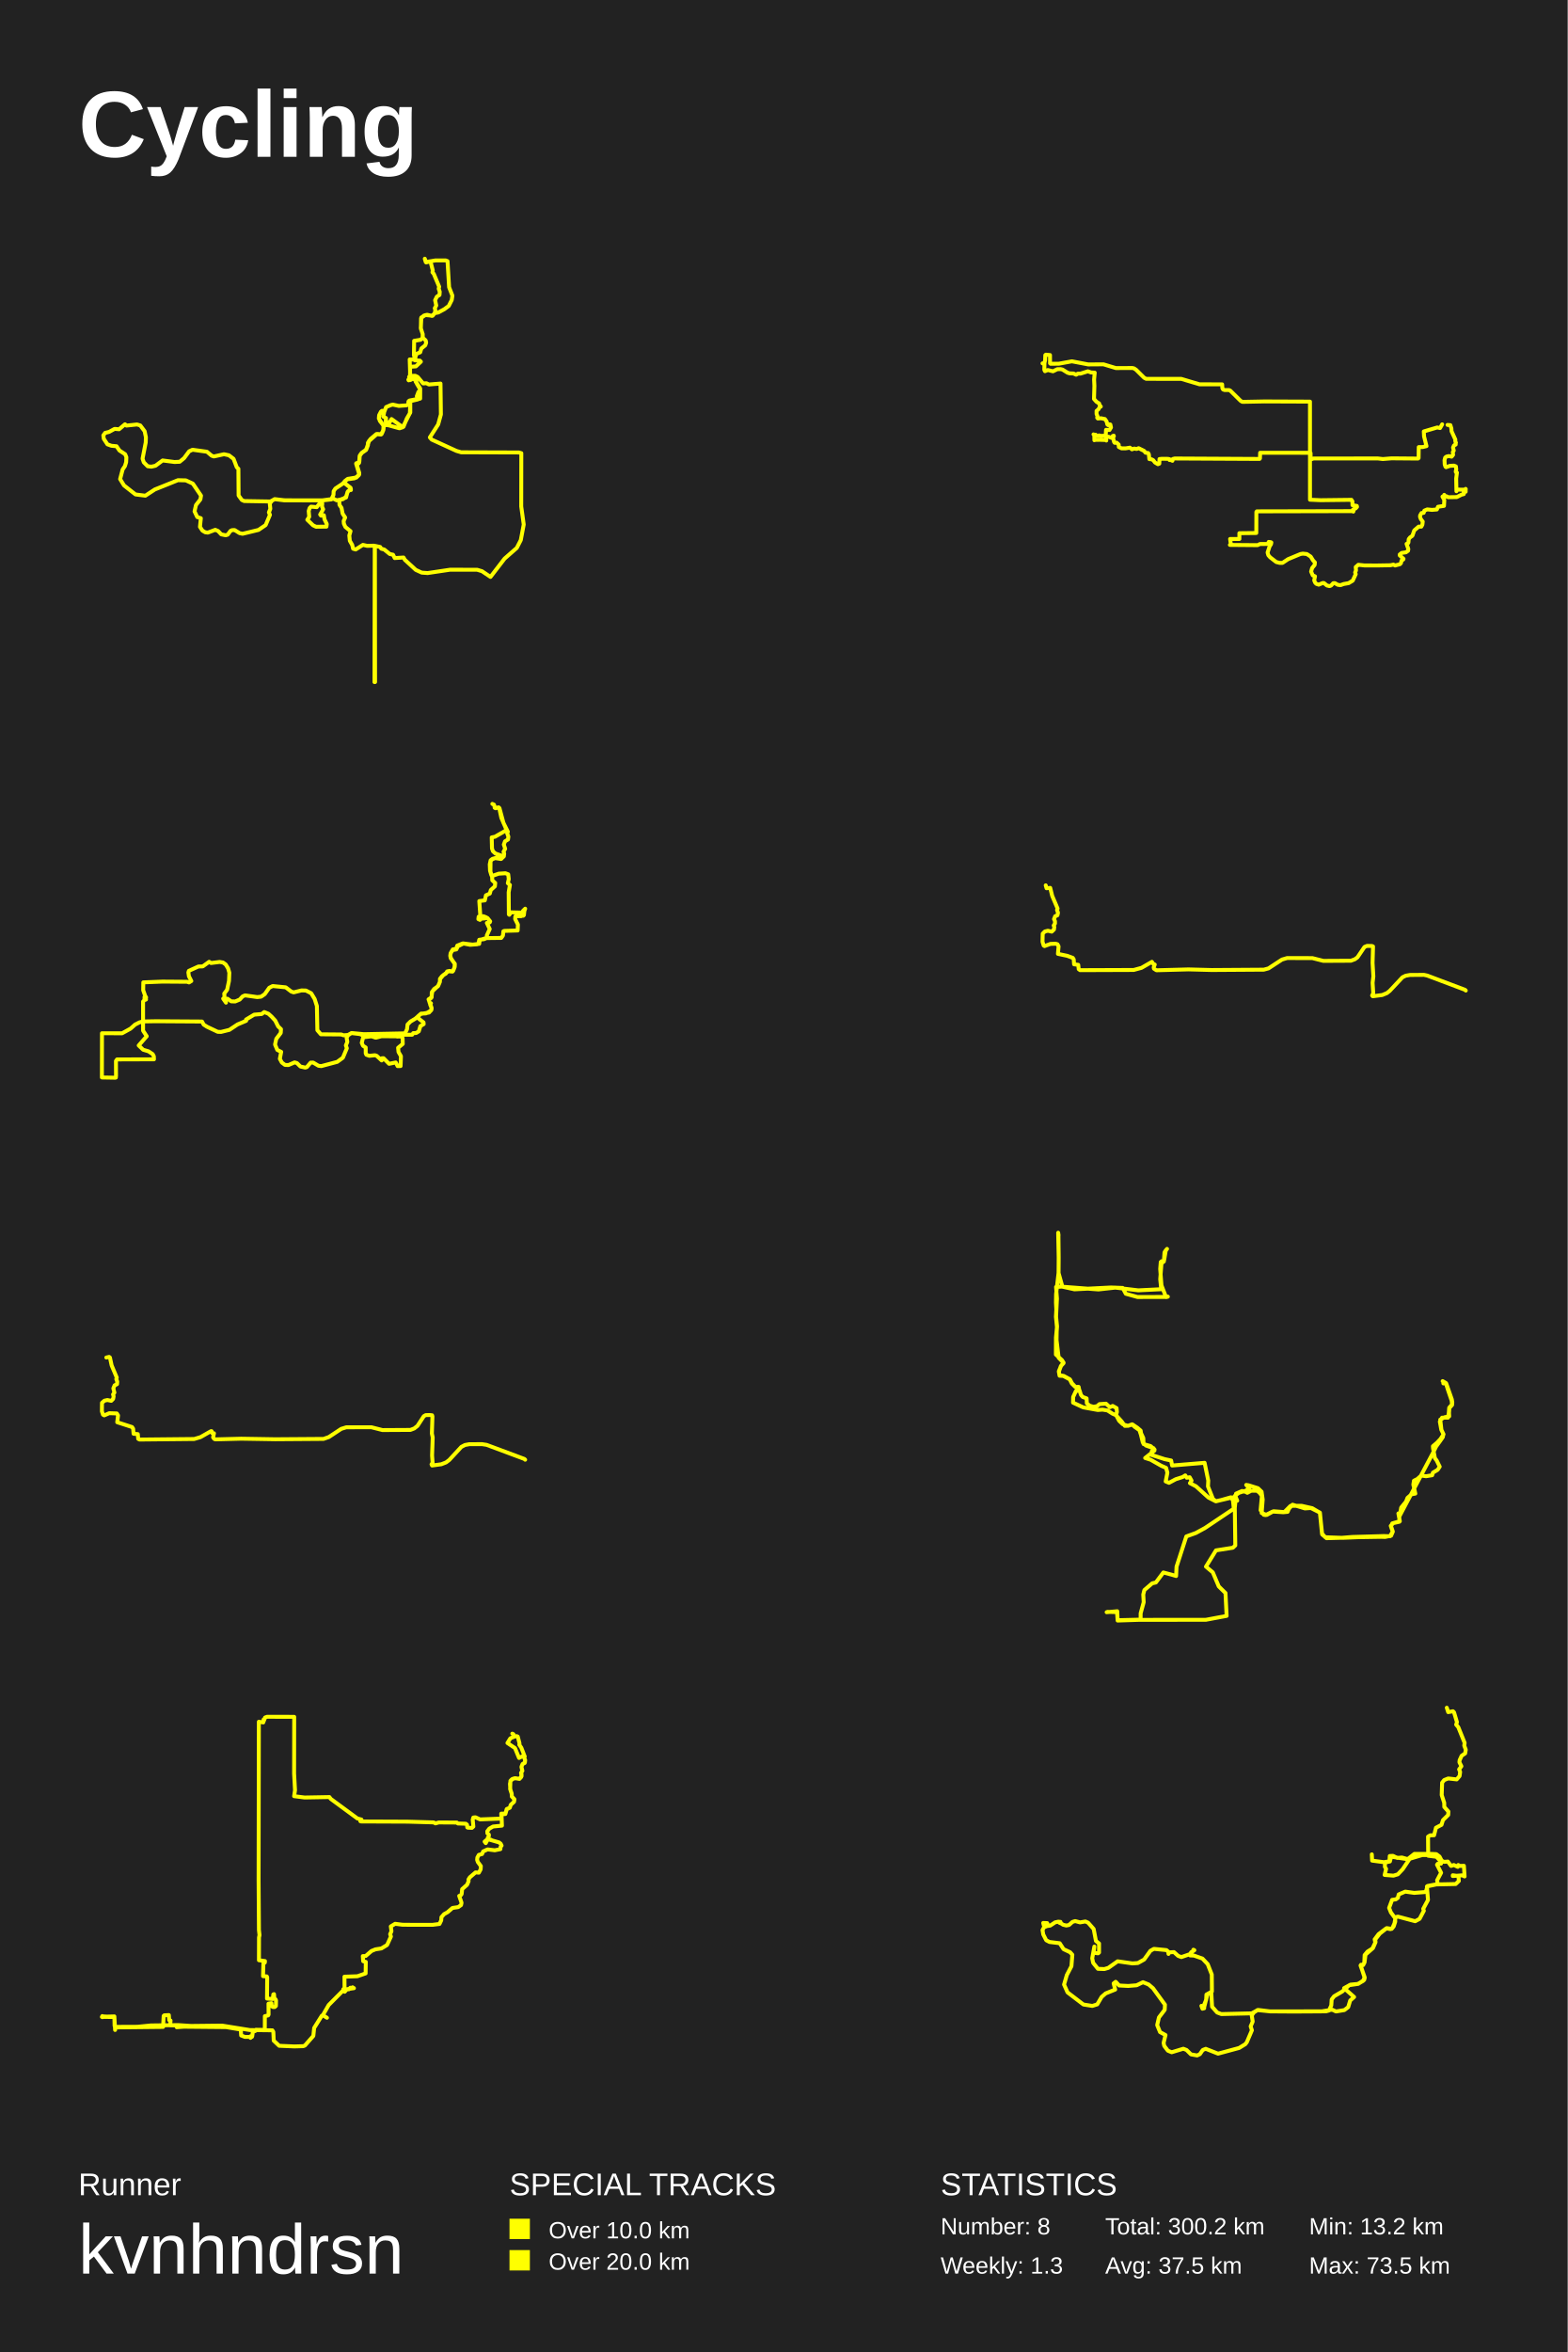
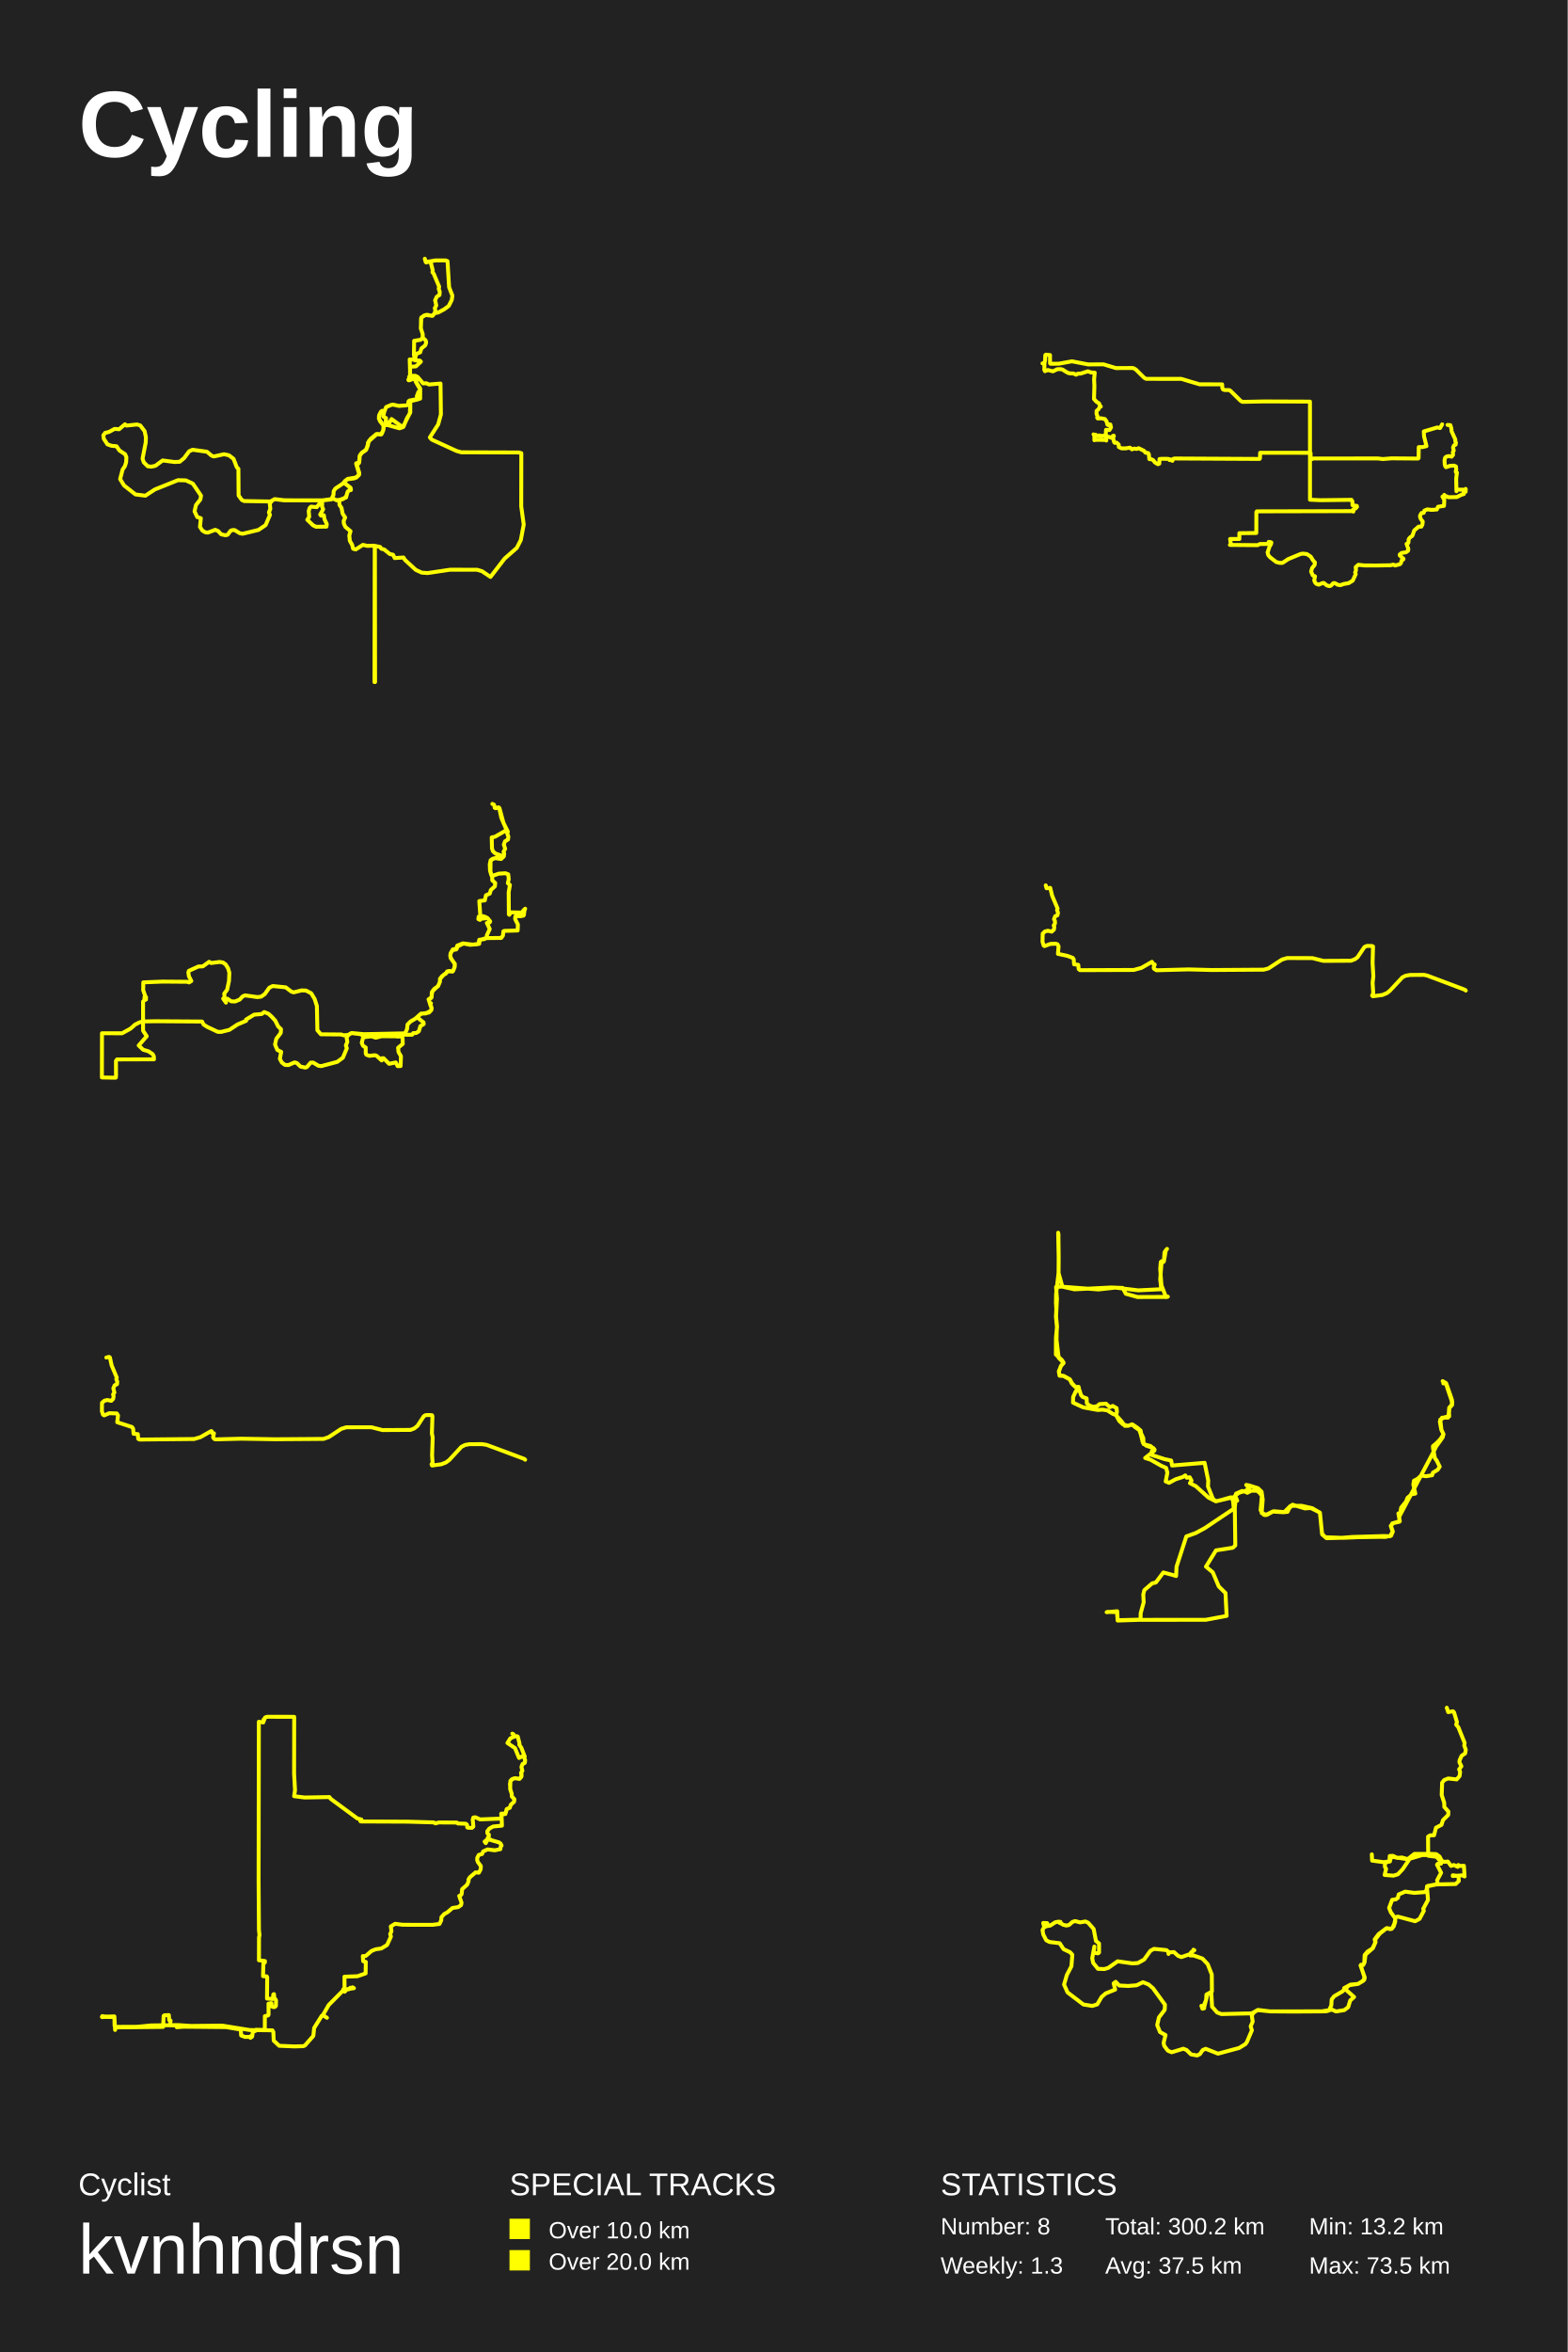
<svg xmlns="http://www.w3.org/2000/svg" baseProfile="full" height="300mm" version="1.1" viewBox="0,0,200,300" width="200mm">
  <defs />
  <rect fill="#222222" height="300" width="200" x="0" y="0" />
  <text fill="#FFFFFF" style="font-size:12px; font-family:Arial; font-weight:bold;" x="10" y="20">Cycling</text>
-   <text fill="#FFFFFF" style="font-size:4px; font-family:Arial" x="10" y="280">Runner</text>
+   <text fill="#FFFFFF" style="font-size:4px; font-family:Arial" x="10" y="280">Cyclist</text>
  <text fill="#FFFFFF" style="font-size:9px; font-family:Arial" x="10" y="290">kvnhndrsn</text>
  <text fill="#FFFFFF" style="font-size:4px; font-family:Arial" x="65" y="280">SPECIAL TRACKS</text>
  <rect fill="#FFFF00" height="2.6" width="2.6" x="65" y="283" />
  <text fill="#FFFFFF" style="font-size:3px; font-family:Arial" x="70" y="285.5">Over 10.0 km</text>
  <rect fill="#FFFF00" height="2.6" width="2.6" x="65" y="287" />
  <text fill="#FFFFFF" style="font-size:3px; font-family:Arial" x="70" y="289.5">Over 20.0 km</text>
  <text fill="#FFFFFF" style="font-size:4px; font-family:Arial" x="120" y="280">STATISTICS</text>
  <text fill="#FFFFFF" style="font-size:3px; font-family:Arial" x="120" y="285">Number: 8</text>
  <text fill="#FFFFFF" style="font-size:3px; font-family:Arial" x="120" y="290">Weekly: 1.3</text>
  <text fill="#FFFFFF" style="font-size:3px; font-family:Arial" x="141" y="285">Total: 300.2 km</text>
  <text fill="#FFFFFF" style="font-size:3px; font-family:Arial" x="141" y="290">Avg: 37.5 km</text>
  <text fill="#FFFFFF" style="font-size:3px; font-family:Arial" x="167" y="285">Min: 13.2 km</text>
  <text fill="#FFFFFF" style="font-size:3px; font-family:Arial" x="167" y="290">Max: 73.5 km</text>
  <polyline fill="none" opacity="1" points="54.194,33.0 54.361,33.477 54.781,33.366 54.943,33.453 55.211,34.486 55.171,34.732 55.338,34.923 56.026,36.568 55.965,36.822 56.102,37.204 56.071,37.625 55.732,37.839 55.51,38.292 55.656,38.968 55.464,39.317 55.54,39.54 55.464,39.961 55.105,40.295 54.493,40.144 54.068,40.255 53.719,40.604 53.694,41.923 53.926,42.607 53.941,43.091 54.306,43.417 54.371,43.703 54.25,44.052 53.754,44.45 53.608,44.934 53.092,45.157 52.915,45.959 53.567,45.999 53.694,46.134 53.061,46.73 52.323,46.785 52.303,48.374 52.434,48.438 52.454,48.287 52.626,48.231 53.087,48.342 53.127,48.795 53.608,49.55 53.603,50.844 52.353,51.178 52.292,52.695 51.382,54.498 50.962,54.633 49.525,54.236 49.121,54.228 48.964,54.339 48.913,54.848 48.67,55.388 48.099,55.348 47.082,56.245 46.703,57.389 46.146,57.778 45.878,58.151 45.817,59.025 45.742,59.112 45.463,59.081 45.838,60.343 45.802,60.574 45.463,60.915 44.381,61.074 43.946,61.431 43.941,61.622 44.725,62.225 44.765,62.376 44.34,62.733 44.148,63.456 43.283,63.782 43.308,64.401 43.571,64.782 43.708,65.513 44.037,66.013 43.839,66.457 43.87,66.791 44.062,67.212 44.72,67.752 44.563,68.299 44.629,68.982 44.932,69.506 45.048,69.99 45.377,70.086 46.298,69.498 46.844,69.625 47.684,69.601 47.805,69.705 47.775,87.0 47.851,86.992 47.831,69.625 48.503,69.768 48.64,69.99 49.025,70.094 49.728,70.665 50.142,70.753 50.355,71.181 51.478,71.11 51.655,71.411 53.046,72.69 53.805,73.039 54.554,73.094 57.427,72.666 60.877,72.674 61.489,72.856 62.577,73.587 64.372,71.253 65.93,69.887 66.441,68.887 66.816,66.902 66.497,64.599 66.507,57.802 66.209,57.715 58.833,57.691 58.236,57.516 55.08,56.071 54.837,55.793 55.899,54.141 56.248,52.862 56.198,48.922 54.715,49.041 54.402,48.882 53.982,48.906 53.284,48.08 52.97,47.929 52.328,47.953 52.196,48.064 52.217,48.311 52.348,48.43 52.505,48.263 52.94,48.295 53.041,48.7 53.587,49.526 53.608,49.86 53.4,50.002 53.193,50.543 53.274,50.956 52.464,51.146 52.343,51.265 52.343,52.624 51.898,53.386 51.478,54.427 51.346,54.466 49.95,53.45 49.692,53.894 49.197,53.799 49.252,53.331 48.903,53.14 49.03,52.481 48.66,52.465 48.418,52.862 48.342,53.323 48.463,53.696 48.928,54.284 48.898,54.887 48.6,55.427 48.074,55.38 47.112,56.19 46.925,56.515 46.945,56.777 46.723,57.349 46.151,57.778 45.893,58.143 45.822,58.993 45.777,59.089 45.438,59.112 45.822,60.28 45.747,60.645 45.226,61.01 44.305,61.137 43.662,61.733 42.787,62.313 42.565,62.654 42.544,63.123 42.266,63.702 41.189,63.821 41.052,64.107 40.825,64.139 40.415,64.687 39.676,64.623 39.499,64.806 39.383,65.179 39.449,65.917 39.206,66.299 39.939,67.005 40.319,67.188 41.649,67.172 41.69,66.838 41.396,66.235 41.315,65.719 40.951,65.767 40.845,65.632 41.229,64.957 41.077,64.607 41.113,64.242 40.997,63.821 36.257,63.821 35.058,63.67 34.486,63.964 31.153,63.909 30.854,63.774 30.439,63.202 30.414,59.795 30.207,59.605 29.797,58.525 29.205,58.072 28.578,57.937 27.278,58.223 26.994,58.12 26.402,57.619 24.561,57.365 24.131,57.564 23.484,58.437 22.922,58.898 22.27,58.93 20.747,58.731 19.836,59.406 19.31,59.525 18.84,59.47 18.344,58.969 18.187,58.501 18.592,56.428 18.612,55.769 18.45,54.998 17.899,54.268 17.479,54.141 16.134,54.284 15.946,54.117 15.193,54.752 14.621,54.705 13.908,55.094 13.412,55.213 13.184,55.531 13.24,55.967 13.705,56.674 14.211,56.857 14.869,56.92 15.238,57.46 15.967,57.937 16.123,58.318 16.093,58.954 15.936,59.454 15.643,59.891 15.324,61.106 15.82,61.916 17.287,63.067 18.546,63.226 19.756,62.432 22.705,61.248 23.706,61.272 24.602,61.685 25.644,63.218 25.568,63.694 25.001,64.425 24.819,65.227 25.163,65.949 25.623,66.1 25.512,67.204 25.826,67.68 26.185,67.894 26.519,67.934 27.46,67.577 27.819,67.728 28.219,68.156 28.79,68.276 29.048,68.196 29.417,67.704 29.62,67.617 29.933,67.609 30.571,68.006 30.945,68.085 32.979,67.593 33.889,66.973 34.441,65.671 34.304,65.362 34.486,64.901 34.42,64.234 34.699,63.861 35.038,63.662 36.257,63.805 38.872,63.829 41.118,63.821 42.57,63.623 42.944,63.813 43.748,63.67 44.153,63.353 44.371,62.678 44.694,62.424 44.77,62.503 44.72,62.209 43.971,61.63 43.971,61.383 44.355,61.082 45.468,60.899 45.828,60.486 45.433,59.144 45.843,58.89 45.898,58.096 46.146,57.754 46.667,57.389 46.935,56.801 46.94,56.468 47.269,55.999 48.018,55.364 48.605,55.411 48.767,55.205 48.933,54.721 48.928,54.315 48.332,53.378 48.367,52.957 48.6,52.505 48.731,52.401 49.075,52.401 49.257,51.925 49.849,51.671 50.112,51.607 50.881,51.774 51.867,51.702 52.085,51.567 52.11,51.21 52.222,51.091 53.274,50.884 53.178,50.535 53.39,49.971 53.603,49.836 53.587,49.629 53.178,48.938 53.051,48.398 52.955,48.279 52.571,48.279 52.783,48.271 52.727,48.191 52.419,48.406 52.095,48.43 52.131,48.509 52.535,48.295 52.803,48.374 52.535,48.271 52.303,48.485 52.146,48.414 52.328,47.778 52.267,45.848 52.874,45.872 52.98,45.776 52.996,45.514 52.844,45.467 52.808,45.268 52.834,43.473 53.663,43.337 53.916,43.099 53.921,42.614 53.684,41.86 53.754,40.493 54.28,40.183 55.196,40.271 55.464,39.937 55.914,39.858 56.693,39.436 57.25,39.023 57.634,38.26 57.715,37.712 57.295,36.632 57.093,33.31 56.855,33.215 55.56,33.215 54.316,33.429 54.199,33.032" stroke="#FFFF00" stroke-dasharray="none" stroke-linecap="round" stroke-linejoin="round" stroke-width="0.5" />
  <polyline fill="none" opacity="1" points="183.986,54.125 183.717,54.598 183.359,54.523 181.645,55.029 181.675,55.661 181.988,56.902 181.493,57.024 180.998,57.029 180.98,58.429 180.903,58.49 177.527,58.462 176.412,58.551 175.786,58.476 167.563,58.481 167.208,58.612 167.199,57.783 167.104,57.755 160.947,57.75 160.762,57.755 160.741,58.471 160.69,58.537 149.87,58.481 149.622,58.542 149.575,58.776 149.253,58.621 149.202,58.677 149.205,58.57 149.014,58.527 148.239,58.518 147.923,58.551 147.902,59.136 147.723,59.211 147.351,58.991 147.13,58.701 146.906,58.584 146.629,58.56 146.566,57.947 146.477,57.788 146.143,57.741 145.961,57.511 145.257,57.165 145.007,57.272 144.703,57.211 144.411,57.315 144.154,57.099 143.612,57.188 143.078,57.188 142.735,57.015 142.717,56.706 142.452,56.462 142.21,56.481 142.127,56.373 142.037,55.984 141.924,55.853 142.1,55.657 142.085,55.568 141.963,55.61 141.832,55.858 141.405,55.703 141.173,55.713 141.11,55.891 141.137,56.191 141.107,56.125 140.305,56.097 139.637,56.106 139.619,56.153 139.607,55.507 139.506,55.404 139.604,55.465 139.786,55.455 139.804,55.539 139.923,55.586 140.293,55.586 140.207,55.535 140.451,55.6 141.065,55.572 141.104,54.828 141.545,54.842 141.736,54.523 141.656,54.153 141.56,54.12 141.393,54.233 141.277,54.153 141.176,53.76 140.961,53.45 140.454,53.347 140.057,53.38 139.974,53.282 140.019,53.104 139.896,52.799 139.893,52.415 140.129,52.214 140.308,51.9 140.436,51.858 140.29,51.68 140.218,51.455 139.879,51.239 139.568,50.888 139.619,49.211 139.58,48.405 139.661,47.534 139.187,47.506 138.79,47.36 137.848,47.655 137.502,47.66 137.291,47.796 136.951,47.641 136.465,47.623 136.193,47.538 135.555,47.14 135.314,47.084 134.884,47.093 134.336,47.36 133.68,47.196 133.316,47.346 133.227,47.168 133.25,46.315 133.0,46.348 133.185,46.395 133.242,46.315 133.331,45.95 133.355,45.294 133.426,45.238 133.957,45.285 133.96,46.339 134.023,46.4 135.09,46.39 136.751,46.086 138.832,46.484 140.776,46.47 142.362,46.948 144.467,46.939 144.679,46.99 144.938,47.163 145.97,48.185 146.226,48.321 150.702,48.325 153.027,49.019 155.917,49.024 155.944,49.506 156.036,49.679 156.23,49.75 156.781,49.75 156.951,49.82 158.275,51.127 158.499,51.258 161.316,51.202 167.122,51.225 167.125,63.739 168.49,63.8 172.417,63.753 172.396,63.828 172.536,63.936 172.545,64.437 173.097,64.53 173.124,64.652 172.942,64.849 172.611,64.998 172.679,65.167 172.649,65.256 172.575,65.195 160.344,65.223 160.282,65.303 160.273,67.985 158.114,68.009 158.117,68.748 156.933,68.748 157.026,69.389 156.907,69.506 160.434,69.535 160.741,69.389 161.65,69.385 161.784,69.31 161.856,69.123 162.104,69.151 162.193,69.193 162.151,69.413 161.969,69.694 161.713,70.475 161.814,70.826 162.047,71.089 162.822,71.688 163.248,71.795 163.621,71.795 164.328,71.323 165.905,70.667 166.209,70.616 166.719,70.667 167.214,70.995 167.521,71.491 167.751,71.734 167.718,72.057 167.393,72.455 167.268,72.9 167.473,73.382 167.763,73.513 167.661,74.032 167.786,74.318 167.93,74.468 168.237,74.575 168.756,74.36 168.905,74.369 169.283,74.678 169.62,74.762 169.811,74.687 170.091,74.388 170.291,74.374 170.67,74.589 171.007,74.641 171.418,74.491 172.053,74.379 172.578,74.06 172.957,73.232 172.882,73.012 172.995,72.75 172.957,72.329 173.291,72.039 174.072,72.123 175.679,72.128 177.387,72.099 177.766,72.015 177.975,72.128 178.604,71.964 178.729,71.828 178.804,71.496 179.027,71.36 179.057,71.276 178.571,70.836 178.571,70.728 178.818,70.527 179.364,70.447 179.635,70.251 179.671,70.035 179.445,69.371 179.585,69.338 179.677,69.221 179.716,68.772 179.883,68.556 180.19,68.336 180.423,67.658 180.989,67.171 181.323,67.175 181.46,66.932 181.508,66.529 181.272,66.22 181.165,65.939 181.171,65.748 181.347,65.439 181.627,65.41 181.714,65.13 182.083,64.975 182.677,65.036 183.309,64.984 183.455,64.638 184.218,64.526 184.26,63.767 184.024,63.346 184.242,63.285 184.251,63.121 184.43,63.336 184.573,63.313 184.734,63.421 185.855,63.402 186.445,63.102 186.747,63.023 186.735,62.555 186.729,62.648 186.854,62.746 187.0,62.395 186.94,62.423 186.94,62.381 186.985,62.723 186.982,62.358 186.815,62.545 186.854,62.512 186.77,62.545 186.687,62.461 185.882,62.447 185.807,62.658 185.775,61.028 185.87,60.274 185.736,60.227 185.718,60.134 185.781,59.871 185.739,59.492 185.5,59.389 184.987,59.417 184.484,59.59 184.409,59.534 184.311,59.23 184.287,58.691 184.373,58.364 184.528,58.242 184.838,58.172 185.196,58.246 185.378,58.017 185.345,57.666 185.467,57.474 185.375,57.085 185.491,56.823 185.715,56.701 185.679,56.598 185.745,56.476 185.652,56.242 185.673,56.078 185.181,54.996 185.163,54.654 185.032,54.228 184.671,54.2" stroke="#FFFF00" stroke-dasharray="none" stroke-linecap="round" stroke-linejoin="round" stroke-width="0.5" />
  <polyline fill="none" opacity="1" points="62.809,102.538 63.021,102.636 63.155,103.066 63.612,102.976 63.718,103.066 64.227,104.954 64.794,106.094 64.708,106.297 64.857,106.713 64.808,107.083 64.429,107.309 64.275,107.724 64.448,108.26 64.237,108.653 64.323,108.872 64.275,109.234 63.919,109.566 63.17,109.453 62.79,109.604 62.583,109.83 62.569,111.174 62.785,111.861 62.804,112.284 63.179,112.623 63.136,113.053 62.617,113.521 62.487,113.974 61.997,114.193 61.853,114.842 61.146,114.933 61.281,116.88 61.67,116.865 62.016,117.001 61.93,117.137 61.391,117.182 61.233,117.333 61.026,117.235 61.065,116.925 61.612,116.865 62.189,117.091 62.535,117.521 62.473,117.657 62.112,117.725 62.478,118.495 62.103,119.325 62.165,119.612 61.752,119.793 61.142,119.868 61.036,120.344 60.882,120.442 59.969,120.51 59.128,120.344 58.402,120.706 58.219,121.098 57.734,121.189 57.494,121.589 57.441,121.913 57.503,122.223 58.022,122.932 57.974,123.438 57.729,123.928 57.201,123.883 56.384,124.524 56.129,124.849 56.119,125.241 55.884,125.792 55.384,126.146 55.081,126.569 55.072,127.195 54.673,127.467 55.062,128.546 55.043,128.802 54.735,129.149 53.687,129.33 52.981,129.934 52.371,130.296 51.996,130.673 51.924,131.284 51.669,131.805 46.402,131.91 44.854,131.76 44.397,132.009 43.835,132.054 43.537,131.948 40.937,131.926 40.49,131.405 40.428,128.319 40.144,127.429 39.702,126.69 39.024,126.343 38.467,126.328 37.462,126.577 37.155,126.471 36.453,125.935 34.786,125.769 34.353,125.988 33.776,126.803 33.31,127.127 32.82,127.18 31.263,126.961 30.955,127.09 30.575,127.497 30.004,127.738 29.499,127.723 29.009,127.384 28.759,127.603 28.831,127.889 28.47,127.376 28.648,127.256 28.61,126.727 28.975,126.245 29.215,125.113 29.259,124.072 29.1,123.513 28.792,123.015 28.442,122.766 28.009,122.698 26.923,122.834 26.687,122.676 25.87,123.264 25.308,123.279 24.097,123.83 24.03,124.034 24.102,124.524 24.409,125.128 24.116,125.309 23.866,125.226 20.733,125.203 18.282,125.301 18.267,126.297 18.536,127.067 18.503,127.444 18.628,127.489 18.565,127.301 18.637,127.24 18.551,127.12 18.498,127.316 18.637,127.256 18.628,127.18 18.488,127.203 18.431,127.565 18.44,127.15 18.532,127.044 18.46,127.361 18.556,127.52 18.628,127.467 18.527,127.142 18.455,127.286 18.633,127.24 18.561,127.12 18.503,127.195 18.498,127.482 18.253,127.746 18.253,131.465 18.719,132.174 17.695,133.351 18.263,133.894 18.945,134.098 19.478,134.453 19.627,134.739 19.642,135.116 14.932,135.132 14.793,135.328 14.802,137.191 14.783,137.44 14.701,137.462 13.0,137.432 13.01,131.79 15.576,131.797 16.657,131.201 17.234,130.688 17.782,130.409 18.219,130.288 19.849,130.258 25.774,130.296 25.981,130.688 26.418,130.967 27.778,131.609 28.197,131.624 29.263,131.36 30.297,130.673 31.402,130.205 31.392,130.04 32.426,129.421 33.387,129.338 33.709,129.089 34.238,129.3 34.641,129.662 35.112,130.175 35.482,130.915 35.848,131.269 35.819,131.752 35.247,132.506 35.088,133.231 35.377,133.917 35.872,134.166 35.703,135.056 35.958,135.531 36.362,135.833 36.799,135.848 37.583,135.509 37.885,135.599 38.328,136.037 38.943,136.172 39.145,136.112 39.63,135.539 39.947,135.531 40.634,135.939 40.985,135.984 43.023,135.441 43.744,134.913 44.248,133.706 44.124,133.344 44.311,132.899 44.22,132.348 44.422,132.031 44.83,131.767 45.931,131.903 46.219,132.031 50.506,132.024 50.487,132.182 48.665,132.174 47.939,132.363 47.396,132.182 46.329,132.31 46.152,133.019 46.31,133.389 46.656,133.608 46.656,134.355 46.743,134.536 47.113,134.671 47.824,134.596 48.045,134.664 48.694,135.26 48.723,134.981 48.93,134.973 49.641,135.69 50.487,135.516 50.727,135.984 51.107,135.976 51.15,134.717 50.842,134.181 50.789,133.645 51.381,133.155 51.361,132.416 51.232,132.205 50.645,132.212 50.535,132.091 50.645,131.993 52.587,131.978 52.717,131.775 53.091,131.76 53.428,131.548 53.635,130.877 54.053,130.628 54.033,130.409 53.279,129.813 53.293,129.655 53.716,129.285 54.346,129.262 54.961,128.915 55.072,128.621 54.875,128.131 54.985,127.972 54.826,127.942 54.692,127.489 55.019,127.286 55.158,126.441 55.903,125.739 56.119,125.234 56.143,124.864 56.561,124.366 56.883,124.185 57.042,123.906 57.364,123.838 57.696,123.928 57.811,123.845 58.013,123.317 58.027,122.962 57.551,122.261 57.441,121.906 57.489,121.581 57.768,121.098 58.191,121.031 58.34,120.608 59.056,120.329 60.286,120.487 61.132,120.389 61.204,119.906 61.987,119.657 63.948,119.634 64.16,119.34 64.222,118.782 64.333,118.736 66.039,118.684 66.072,117.929 65.722,117.227 65.746,116.88 66.414,116.85 66.471,116.45 66.491,116.631 66.755,116.804 66.837,116.721 66.904,116.095 66.736,116.193 66.889,116.208 67.0,115.906 66.726,116.171 66.539,116.842 66.433,116.865 66.582,116.601 66.414,116.397 65.092,116.367 65.058,116.571 64.977,116.684 64.919,116.631 64.895,113.808 65.054,112.88 64.789,112.653 64.905,112.125 64.837,111.521 64.482,111.385 63.631,111.438 62.819,111.717 62.689,111.634 62.516,111.061 62.482,110.245 62.593,109.725 62.833,109.543 63.376,109.393 63.982,109.528 64.217,109.226 63.203,108.864 62.891,108.585 62.766,108.23 62.732,106.811 63.146,106.728 64.631,105.875 63.958,104.312 63.698,103.096 63.597,102.983 63.247,103.096 63.102,103.028" stroke="#FFFF00" stroke-dasharray="none" stroke-linecap="round" stroke-linejoin="round" stroke-width="0.5" />
  <polyline fill="none" opacity="1" points="133.41,112.925 133.517,113.298 133.984,113.247 134.234,114.265 134.923,115.882 134.854,116.068 134.977,116.423 134.903,116.745 134.616,116.867 134.468,117.234 134.587,117.498 134.591,117.801 134.427,118.046 134.505,118.233 134.46,118.561 134.177,118.832 133.689,118.716 133.299,118.812 133.025,119.089 133.0,120.12 133.144,120.603 133.254,120.674 134.009,120.397 134.677,120.371 134.907,120.442 135.05,120.706 134.968,121.666 136.158,121.917 136.859,122.175 136.982,122.368 137.027,122.999 137.56,123.063 137.618,123.617 137.786,123.746 144.634,123.72 145.627,123.45 146.959,122.683 147.095,122.909 147.32,123.031 147.185,123.36 147.214,123.553 147.529,123.759 151.614,123.649 154.587,123.727 161.23,123.682 161.829,123.521 163.551,122.393 164.207,122.2 167.431,122.207 168.829,122.561 172.344,122.542 172.844,122.355 173.18,122.11 174.078,120.783 174.41,120.648 175.021,120.661 175.165,120.719 175.165,120.803 175.108,122.819 175.206,124.538 175.112,125.356 175.194,126.676 175.05,126.979 175.132,127.075 176.346,126.914 176.937,126.67 177.289,126.393 178.921,124.654 179.331,124.454 179.873,124.358 181.665,124.345 182.083,124.435 186.902,126.251 187.0,126.348" stroke="#ffff00" stroke-dasharray="none" stroke-linecap="round" stroke-linejoin="round" stroke-width="0.5" />
  <polyline fill="none" opacity="1" points="13.562,173.156 13.923,173.072 14.025,173.15 14.243,174.161 14.895,175.707 14.837,175.907 14.96,176.229 14.932,176.551 14.624,176.699 14.46,177.086 14.595,177.634 14.423,177.859 14.497,178.097 14.435,178.432 14.193,178.677 13.701,178.574 13.32,178.658 13.012,178.935 13.0,180.01 13.139,180.442 13.295,180.532 13.943,180.255 14.903,180.287 15.059,180.539 14.956,181.408 16.843,182.02 16.986,182.233 17.04,182.877 17.581,182.922 17.63,183.521 17.786,183.617 24.774,183.546 25.578,183.308 26.923,182.542 26.997,182.548 27.079,182.799 27.297,182.819 27.186,183.334 27.325,183.534 27.481,183.592 30.783,183.508 35.122,183.579 41.278,183.534 41.954,183.295 43.533,182.252 44.181,182.052 47.376,182.046 48.795,182.407 52.359,182.387 52.847,182.2 53.261,181.872 54.069,180.635 54.311,180.5 54.795,180.487 55.123,180.519 55.168,180.667 55.098,182.851 55.201,183.347 55.123,185.646 55.189,186.561 55.053,186.773 55.123,186.928 56.304,186.767 56.911,186.528 57.309,186.226 58.859,184.551 59.314,184.313 59.86,184.21 61.496,184.203 62.083,184.294 66.897,186.09 67.0,186.187" stroke="#ffff00" stroke-dasharray="none" stroke-linecap="round" stroke-linejoin="round" stroke-width="0.5" />
  <polyline fill="none" opacity="1" points="184.049,176.163 184.454,176.394 184.722,177.266 185.195,178.646 185.257,179.194 184.905,179.595 184.859,180.22 184.885,180.651 184.294,180.774 183.742,181.071 183.892,182.379 184.163,182.948 183.781,183.538 183.334,184.015 182.808,184.466 182.828,184.758 183.06,185.989 183.285,186.286 183.674,187.076 183.412,187.475 182.799,187.845 182.711,188.167 181.933,188.296 181.31,188.209 180.82,188.649 180.386,188.865 180.308,189.362 180.562,190.51 180.089,190.597 179.56,191.054 179.38,191.525 178.757,192.294 178.642,192.976 178.401,193.042 178.587,194.037 177.621,194.308 177.464,194.672 177.696,195.359 177.47,195.882 176.713,196.04 176.191,196.025 173.285,196.071 171.3,196.153 169.073,196.076 168.655,195.615 168.394,192.95 167.408,192.371 166.043,192.063 164.643,192.074 163.853,192.868 162.465,192.76 161.61,193.232 160.957,192.996 161.09,191.274 160.95,190.269 160.486,189.823 159.308,189.454 158.988,189.403 159.357,189.813 158.844,190.213 158.763,190.264 158.462,190.172 157.688,190.515 157.633,191.038 157.604,191.561 157.532,192.345 157.594,197.122 157.287,197.414 155.129,197.752 153.852,199.827 154.727,200.555 155.485,202.348 156.343,203.194 156.487,206.109 153.846,206.606 145.239,206.616 142.585,206.703 142.507,205.627 141.299,205.596 141.181,205.637 142.536,205.514 142.582,206.657 145.514,206.585 145.52,205.776 145.909,204.367 145.853,203.383 145.994,202.815 146.996,201.954 147.463,201.846 148.416,200.57 149.51,200.862 150.045,201.021 150.098,199.833 151.345,195.974 152.566,195.533 153.738,194.893 157.502,192.371 157.391,192.284 157.254,190.992 155.873,191.315 155.093,191.489 154.166,191.013 152.579,189.577 151.808,189.177 152.014,188.854 151.773,188.424 151.397,188.49 151.391,188.47 151.214,188.188 150.875,188.398 149.993,188.68 149.138,189.136 148.713,188.957 148.932,187.845 148.766,187.229 148.145,186.958 146.79,186.189 146.095,185.968 146.839,185.379 147.28,185.02 147.172,184.722 146.203,184.384 145.801,184.015 145.55,182.984 145.439,182.656 145.367,182.42 144.75,181.989 144.43,181.671 143.911,181.861 143.499,181.871 143.094,181.302 142.376,180.507 141.932,180.318 141.296,179.907 140.656,179.8 140.055,179.846 139.248,179.702 138.187,179.507 136.894,178.907 136.908,178.189 137.26,177.43 137.704,177.364 137.606,176.897 137.185,176.907 136.738,176.466 136.486,175.948 135.654,175.502 135.174,175.476 135.076,174.917 135.389,174.168 135.693,173.814 135.481,173.481 134.707,172.773 134.717,170.603 134.841,169.29 134.714,167.956 134.762,167.027 134.717,166.15 134.733,165.067 135.047,162.357 135.063,160.381 135.033,157.584 135.047,157.558 134.998,157.235 135.063,160.402 135.05,162.378 135.54,164.123 140.136,164.472 142.288,164.236 145.217,164.584 148.145,164.441 148.018,163.168 148.197,160.869 148.485,160.9 148.563,159.735 148.72,159.494 148.886,159.298 148.723,159.499 148.521,160.705 148.387,160.987 148.086,160.972 148.015,161.86 148.175,163.948 148.759,165.452 148.991,165.395 148.978,165.38 148.808,165.426 145.119,165.436 143.627,165.021 143.228,164.277 141.74,164.22 137.077,164.456 135.494,164.107 134.73,164.153 134.841,165.642 134.805,166.396 134.733,167.93 134.854,169.182 134.808,169.854 134.792,170.931 135.06,173.188 135.526,173.665 135.683,173.876 135.337,174.25 135.092,174.958 135.167,175.409 135.699,175.497 136.496,175.933 136.77,176.451 137.221,176.923 137.737,177.374 137.897,177.907 138.112,178.179 138.625,178.364 138.657,179 139.01,179.297 139.5,179.441 139.967,179.353 140.261,179.097 141.103,179.041 141.589,179.492 141.955,179.328 142.445,179.605 142.494,180.102 142.383,180.492 142.778,181.225 143.245,181.666 143.901,181.871 144.475,181.687 145.115,182.123 145.52,182.471 145.569,182.805 145.86,183.43 145.892,184.194 146.784,184.445 147.296,184.897 146.94,185.107 146.911,185.578 148.576,186.112 149.412,186.291 149.533,186.927 153.679,186.583 154.146,188.844 154.11,189.598 154.744,191.192 155.135,191.494 155.824,191.325 157.026,190.982 157.388,191.494 157.839,191.412 157.568,190.766 158.044,190.418 158.746,190.187 159.125,190.408 159.628,190.141 160.353,190.146 160.669,190.382 160.989,190.797 160.823,192.622 161.224,193.211 161.456,193.252 162.357,192.801 163.719,192.889 164.267,192.837 164.424,192.458 164.897,191.925 166.478,192.402 167.238,192.35 168.384,192.93 168.678,195.718 169.233,196.199 171.254,196.143 172.521,196.04 176.569,195.923 177.323,195.953 177.673,195.364 177.425,194.621 177.738,194.277 178.528,194.098 178.522,193.427 182.844,185.261 183.22,184.497 183.693,183.845 184.072,183.302 184.137,182.902 183.876,182.364 183.69,181.333 183.971,180.825 184.728,180.825 184.836,180.189 184.882,179.559 185.254,179.128 185.28,178.892 185.221,178.502 184.5,176.446 184.137,176.456" stroke="#FFFF00" stroke-dasharray="none" stroke-linecap="round" stroke-linejoin="round" stroke-width="0.5" />
  <polyline fill="none" opacity="1" points="65.57,221.524 65.11,221.725 64.739,222.321 65.698,222.968 66.217,224.229 66.86,223.909 66.948,224.041 66.876,224.204 67.0,224.499 66.964,224.819 66.676,224.989 66.525,225.352 66.644,225.873 66.473,226.156 66.541,226.545 66.261,226.902 65.702,226.808 65.35,226.915 65.15,227.103 65.062,227.53 65.106,228.251 65.278,228.766 65.298,229.136 65.63,229.506 65.578,229.82 65.166,230.203 65.042,230.573 64.627,230.786 64.471,231.376 64.096,231.42 63.984,231.514 64.036,232.863 62.901,232.976 62.422,233.245 62.166,233.584 62.182,233.848 62.366,233.998 62.37,234.199 62.222,234.425 62.322,234.613 62.637,234.663 62.246,234.588 61.97,235.09 61.823,234.902 62.07,234.695 62.382,234.632 63.664,235.002 63.872,235.165 63.992,235.41 63.86,235.567 63.836,235.861 63.125,236.006 62.198,235.893 61.635,236.156 61.499,236.482 61.091,236.589 60.9,236.928 60.872,237.241 60.968,237.511 61.343,238.019 61.319,238.439 61.091,238.86 60.668,238.828 59.937,239.456 59.761,239.738 59.781,239.951 59.589,240.403 58.958,240.961 58.898,241.575 58.802,241.732 58.583,241.826 58.882,242.698 58.818,242.999 58.451,243.256 57.724,243.363 57.116,243.89 56.661,244.147 56.317,244.535 56.289,244.943 56.07,245.401 55.183,245.514 52.722,245.514 51.332,245.501 50.409,245.382 49.858,245.714 49.941,246.329 49.774,246.711 49.874,247.006 49.382,248.085 48.655,248.524 47.9,248.643 47.393,248.85 46.646,249.495 46.286,249.502 46.334,250.154 46.666,250.242 46.646,251.709 45.595,252.072 43.945,252.129 43.957,253.671 43.801,253.721 43.769,253.915 43.985,254.035 44.257,253.727 45.156,253.596 44.984,253.483 44.976,253.558 44.684,253.539 44.516,253.734 44.245,253.752 43.973,254.047 43.749,253.915 41.936,255.74 41.192,257.031 41.712,257.369 41.189,257.05 41.061,257.1 40.078,258.667 39.974,259.682 38.895,260.911 38.68,260.992 37.549,261.024 35.616,260.942 34.92,260.284 34.872,259.168 34.745,258.968 31.88,258.937 28.329,258.366 24.366,258.41 22.74,258.303 19.244,258.347 17.542,258.517 14.702,258.529 14.618,258.41 14.594,257.269 13.0,257.263 13.056,257.15 13.172,257.225 13.631,257.219 13.188,257.194 13.068,257.294 13.152,257.232 14.59,257.194 14.686,258.924 14.698,258.648 14.862,258.598 20.806,258.535 20.878,257.131 20.958,257.056 21.541,257.025 21.585,257.664 21.757,257.721 21.709,258.335 22.496,258.335 22.544,258.573 23.459,258.51 28.844,258.56 30.718,258.874 30.766,259.626 31.241,259.808 32.104,259.808 31.988,259.814 31.956,259.933 31.932,259.739 32.136,259.814 32.176,259.739 32.268,259.081 32.467,259.087 32.627,259.012 32.635,258.899 33.782,258.918 33.79,257.163 34.205,257.069 34.265,256.968 34.253,255.57 34.625,255.501 34.677,255.903 34.813,255.997 35.044,255.997 35.2,255.859 35.216,255.163 35.16,255.019 35,254.925 34.956,254.354 34.868,254.392 34.797,254.975 34.065,254.918 34.089,252.216 34.034,252.091 33.558,252.06 33.602,250.411 33.782,250.336 33.802,250.135 33.035,250.028 33.043,247.132 33.107,246.824 33.035,246.185 32.991,239.838 33.023,219.61 33.586,219.698 33.634,219.315 33.642,219.541 33.818,219.07 34.077,218.976 37.533,218.983 37.521,226.237 37.637,228.346 37.521,229.105 38.859,229.274 42.027,229.218 42.191,229.444 45.595,231.947 46.11,232.085 46.126,232.173 45.97,232.292 46.03,232.33 52.015,232.355 55.319,232.449 55.554,232.574 55.978,232.455 58.283,232.468 58.415,232.587 59.422,232.618 59.577,232.737 59.617,233.089 59.701,233.126 60.209,233.145 60.388,232.982 60.308,232.104 60.384,231.828 60.656,231.796 61.243,232.066 63.848,231.966 63.968,231.865 63.944,231.332 64.495,231.319 64.655,230.736 65.034,230.585 65.158,230.203 65.57,229.833 65.61,229.475 65.294,229.149 65.278,228.797 65.082,228.195 65.118,227.147 65.498,226.858 65.817,226.821 66.273,226.902 66.501,226.651 66.541,226.325 66.473,226.118 66.632,225.886 66.521,225.359 66.664,225.001 66.932,224.876 66.992,224.512 66.876,224.192 66.932,224.016 66.509,222.924 66.253,222.547 66.277,222.372 66.053,221.506 65.913,221.443 65.602,221.512 65.502,221.204 65.358,221.129" stroke="#FFFF00" stroke-dasharray="none" stroke-linecap="round" stroke-linejoin="round" stroke-width="0.5" />
  <polyline fill="none" opacity="1" points="175.011,236.524 175.049,237.324 176.543,237.523 177.262,237.413 177.3,236.734 177.707,236.714 178.267,236.984 178.84,236.924 179.59,237.134 180.442,236.465 182.064,236.465 181.969,236.614 181.447,236.614 179.838,237.094 178.954,238.412 178.331,239.071 177.771,239.241 176.645,239.151 176.836,238.382 176.677,238.123 176.696,237.573 177.319,237.433 177.478,236.824 179.616,237.154 180.665,236.594 182.573,236.465 183.235,236.495 183.648,236.804 183.928,237.334 184.227,237.483 184.71,237.443 185.124,238.003 185.473,237.883 185.976,238.123 186.04,237.883 186.249,238.003 186.758,237.983 186.847,239.341 186.536,239.201 185.34,239.291 185.34,239.191 186.059,239.291 186.116,239.92 185.709,240.31 183.247,240.36 182.039,240.619 182.179,242.347 181.568,243.476 181.651,243.715 181.104,244.754 180.544,245.054 178.331,244.464 178.045,244.544 177.898,245.343 177.631,245.922 177.377,246.062 176.855,245.962 175.876,246.701 175.373,247.37 175.456,247.77 175.093,248.529 174.464,248.928 174.095,249.367 174.05,250.366 173.91,250.645 173.63,250.606 173.573,250.705 174.114,252.243 174.037,252.543 173.287,253.042 172.129,253.212 171.239,254.02 170.196,254.629 169.89,255.029 169.84,255.798 169.541,256.446 169.172,256.546 162.035,256.556 160.496,256.367 159.688,256.806 155.815,256.896 155.281,256.696 154.632,255.957 154.53,254.07 153.913,254.41 153.875,255.089 153.57,255.817 153.627,256.157 153.404,256.217 153.271,255.847 153.62,256.037 154.04,254.38 154.613,254.01 154.594,251.854 154.078,250.536 153.404,249.817 152.323,249.437 151.833,249.417 151.954,249.018 152.374,248.748 152.247,248.688 152.298,248.778 151.763,249.268 150.714,249.627 150.307,249.477 149.766,248.988 149.13,249.028 149.073,249.228 149.041,248.938 148.812,248.738 147.209,248.579 146.764,248.828 145.969,249.937 145.167,250.386 144.474,250.436 142.585,250.166 141.396,251.005 140.887,251.155 140.073,251.125 139.462,250.366 139.341,249.787 139.615,248.289 139.513,249.078 140.092,249.148 140.213,249.048 140.213,247.89 139.818,247.57 139.526,246.042 138.82,245.243 138.476,245.083 137.789,245.203 137.166,245.034 136.816,245.143 136.384,245.533 136.034,245.603 135.627,245.503 135.22,245.233 135.309,245.183 135.169,245.233 135.29,245.133 135.233,245.293 135.112,245.213 135.315,245.233 135.169,245.123 135.004,245.113 134.616,245.193 133.98,245.613 133.509,245.683 133.159,245.573 133.089,245.273 133.592,245.293 133.731,245.613 133.197,245.822 133.0,246.182 133.095,246.741 133.471,247.48 133.89,247.7 135.194,247.86 135.684,248.618 136.517,249.008 136.804,249.327 136.689,250.795 136.104,251.914 135.748,253.132 136.193,254.13 138.222,255.678 139.354,255.857 139.984,255.658 140.543,254.709 141.059,254.26 142.273,253.771 142.076,252.982 142.337,252.782 142.782,253.252 143.934,253.311 145.008,253.222 145.816,252.832 146.535,253.122 147.095,253.601 148.621,255.698 148.589,256.357 147.852,257.325 147.629,258.303 147.992,259.192 148.691,259.571 148.449,260.57 148.532,260.959 148.996,261.568 149.48,261.768 150.962,261.318 151.375,261.478 151.941,262.037 152.724,262.177 153.08,262.007 153.442,261.478 153.824,261.328 155.395,261.947 158.086,261.219 158.881,260.729 159.071,260.47 159.714,258.962 159.555,258.463 159.816,257.854 159.695,257.085 159.943,256.706 160.42,256.387 162.073,256.556 165.012,256.576 168.574,256.556 169.954,256.337 170.444,256.566 171.512,256.387 172.002,256.007 172.25,255.169 172.753,254.719 171.474,253.591 172.288,253.142 173.23,253.052 173.891,252.672 174.082,252.223 173.586,250.685 173.853,250.606 174.082,250.326 174.203,249.317 175.157,248.479 175.488,247.72 175.449,247.38 176.028,246.631 176.919,245.932 177.548,246.032 177.803,245.713 178,245.113 177.987,244.664 177.447,243.935 177.218,243.356 177.599,242.327 178.07,242.267 178.337,242.068 178.439,241.638 179.272,241.279 180.423,241.438 181.765,241.338 181.931,241.219 182.115,240.559 183.425,240.31 183.343,239.83 183.852,238.872 183.33,237.843 183.438,237.713 183.839,237.713 183.89,237.533 183.26,236.834 182.204,236.704 182.185,234.267 182.459,234.097 182.955,234.087 183.196,233.128 183.902,232.759 184.087,232.16 184.755,231.5 184.78,231.061 184.259,230.481 184.246,229.942 183.928,228.963 183.979,227.385 184.246,227.045 184.755,226.845 185.842,226.965 186.211,226.535 186.281,226.006 186.148,225.686 186.44,225.287 186.186,224.777 186.218,224.507 186.472,223.948 186.917,223.648 187.0,223.179 186.803,222.649 186.854,222.309 186.046,220.301 185.772,219.981 185.874,219.662 185.499,218.403 185.365,218.273 184.755,218.383 184.577,217.823" stroke="#FFFF00" stroke-dasharray="none" stroke-linecap="round" stroke-linejoin="round" stroke-width="0.5" />
</svg>
